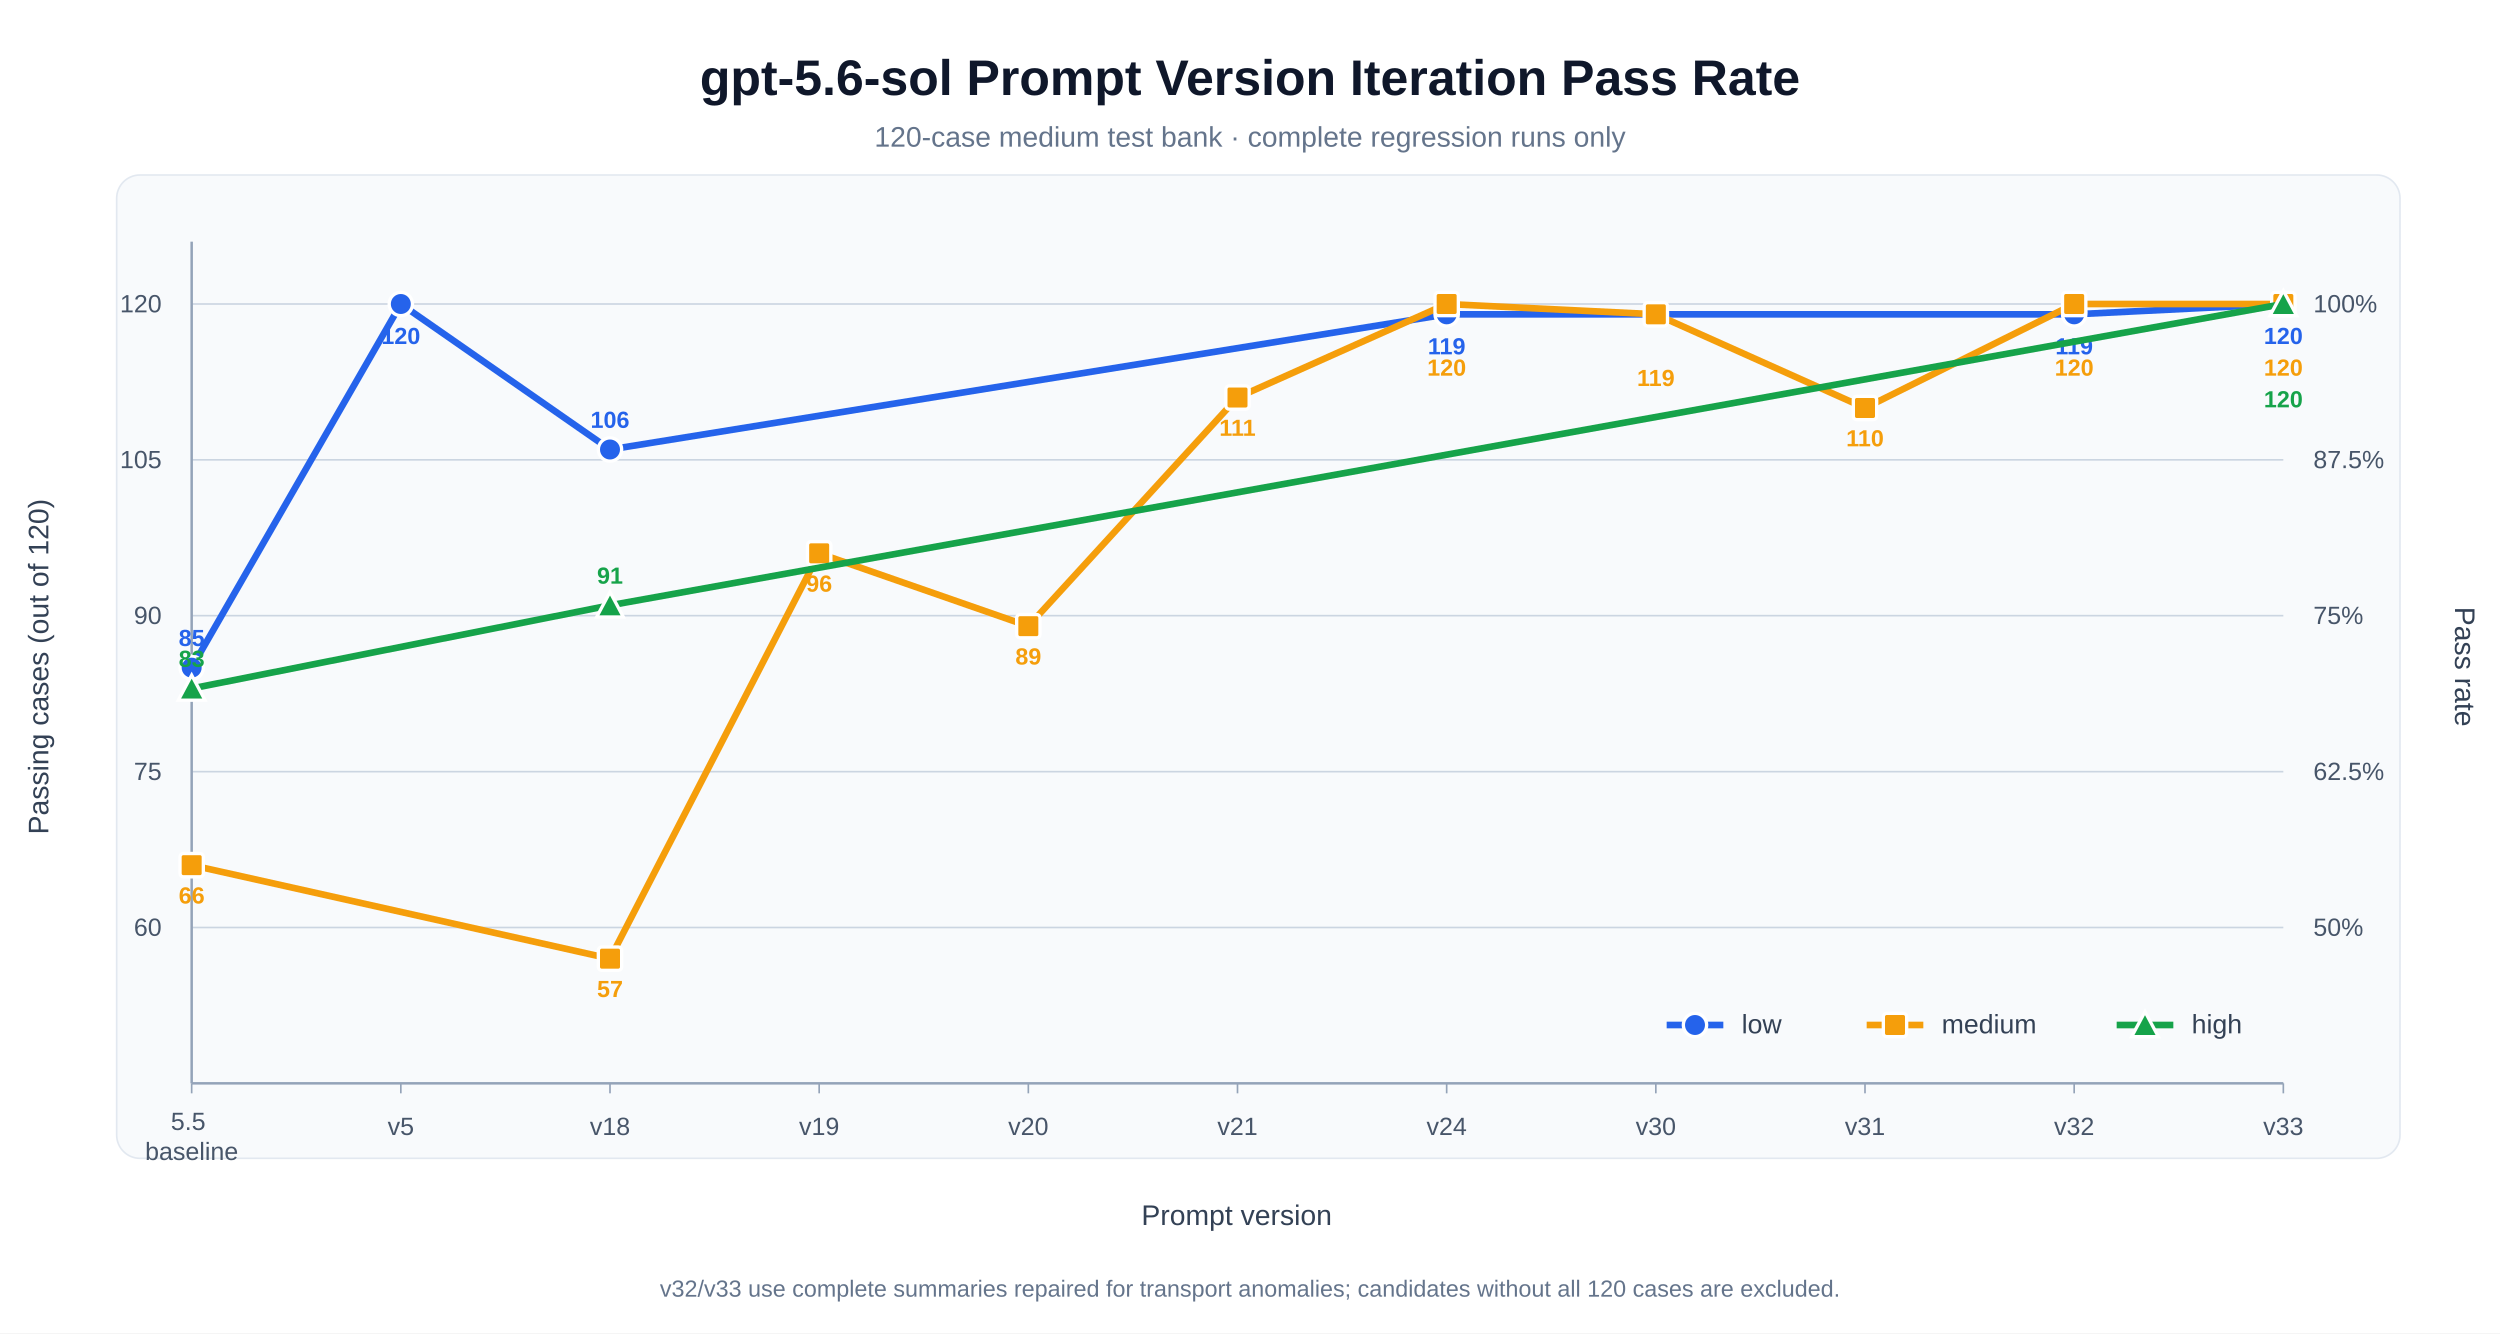
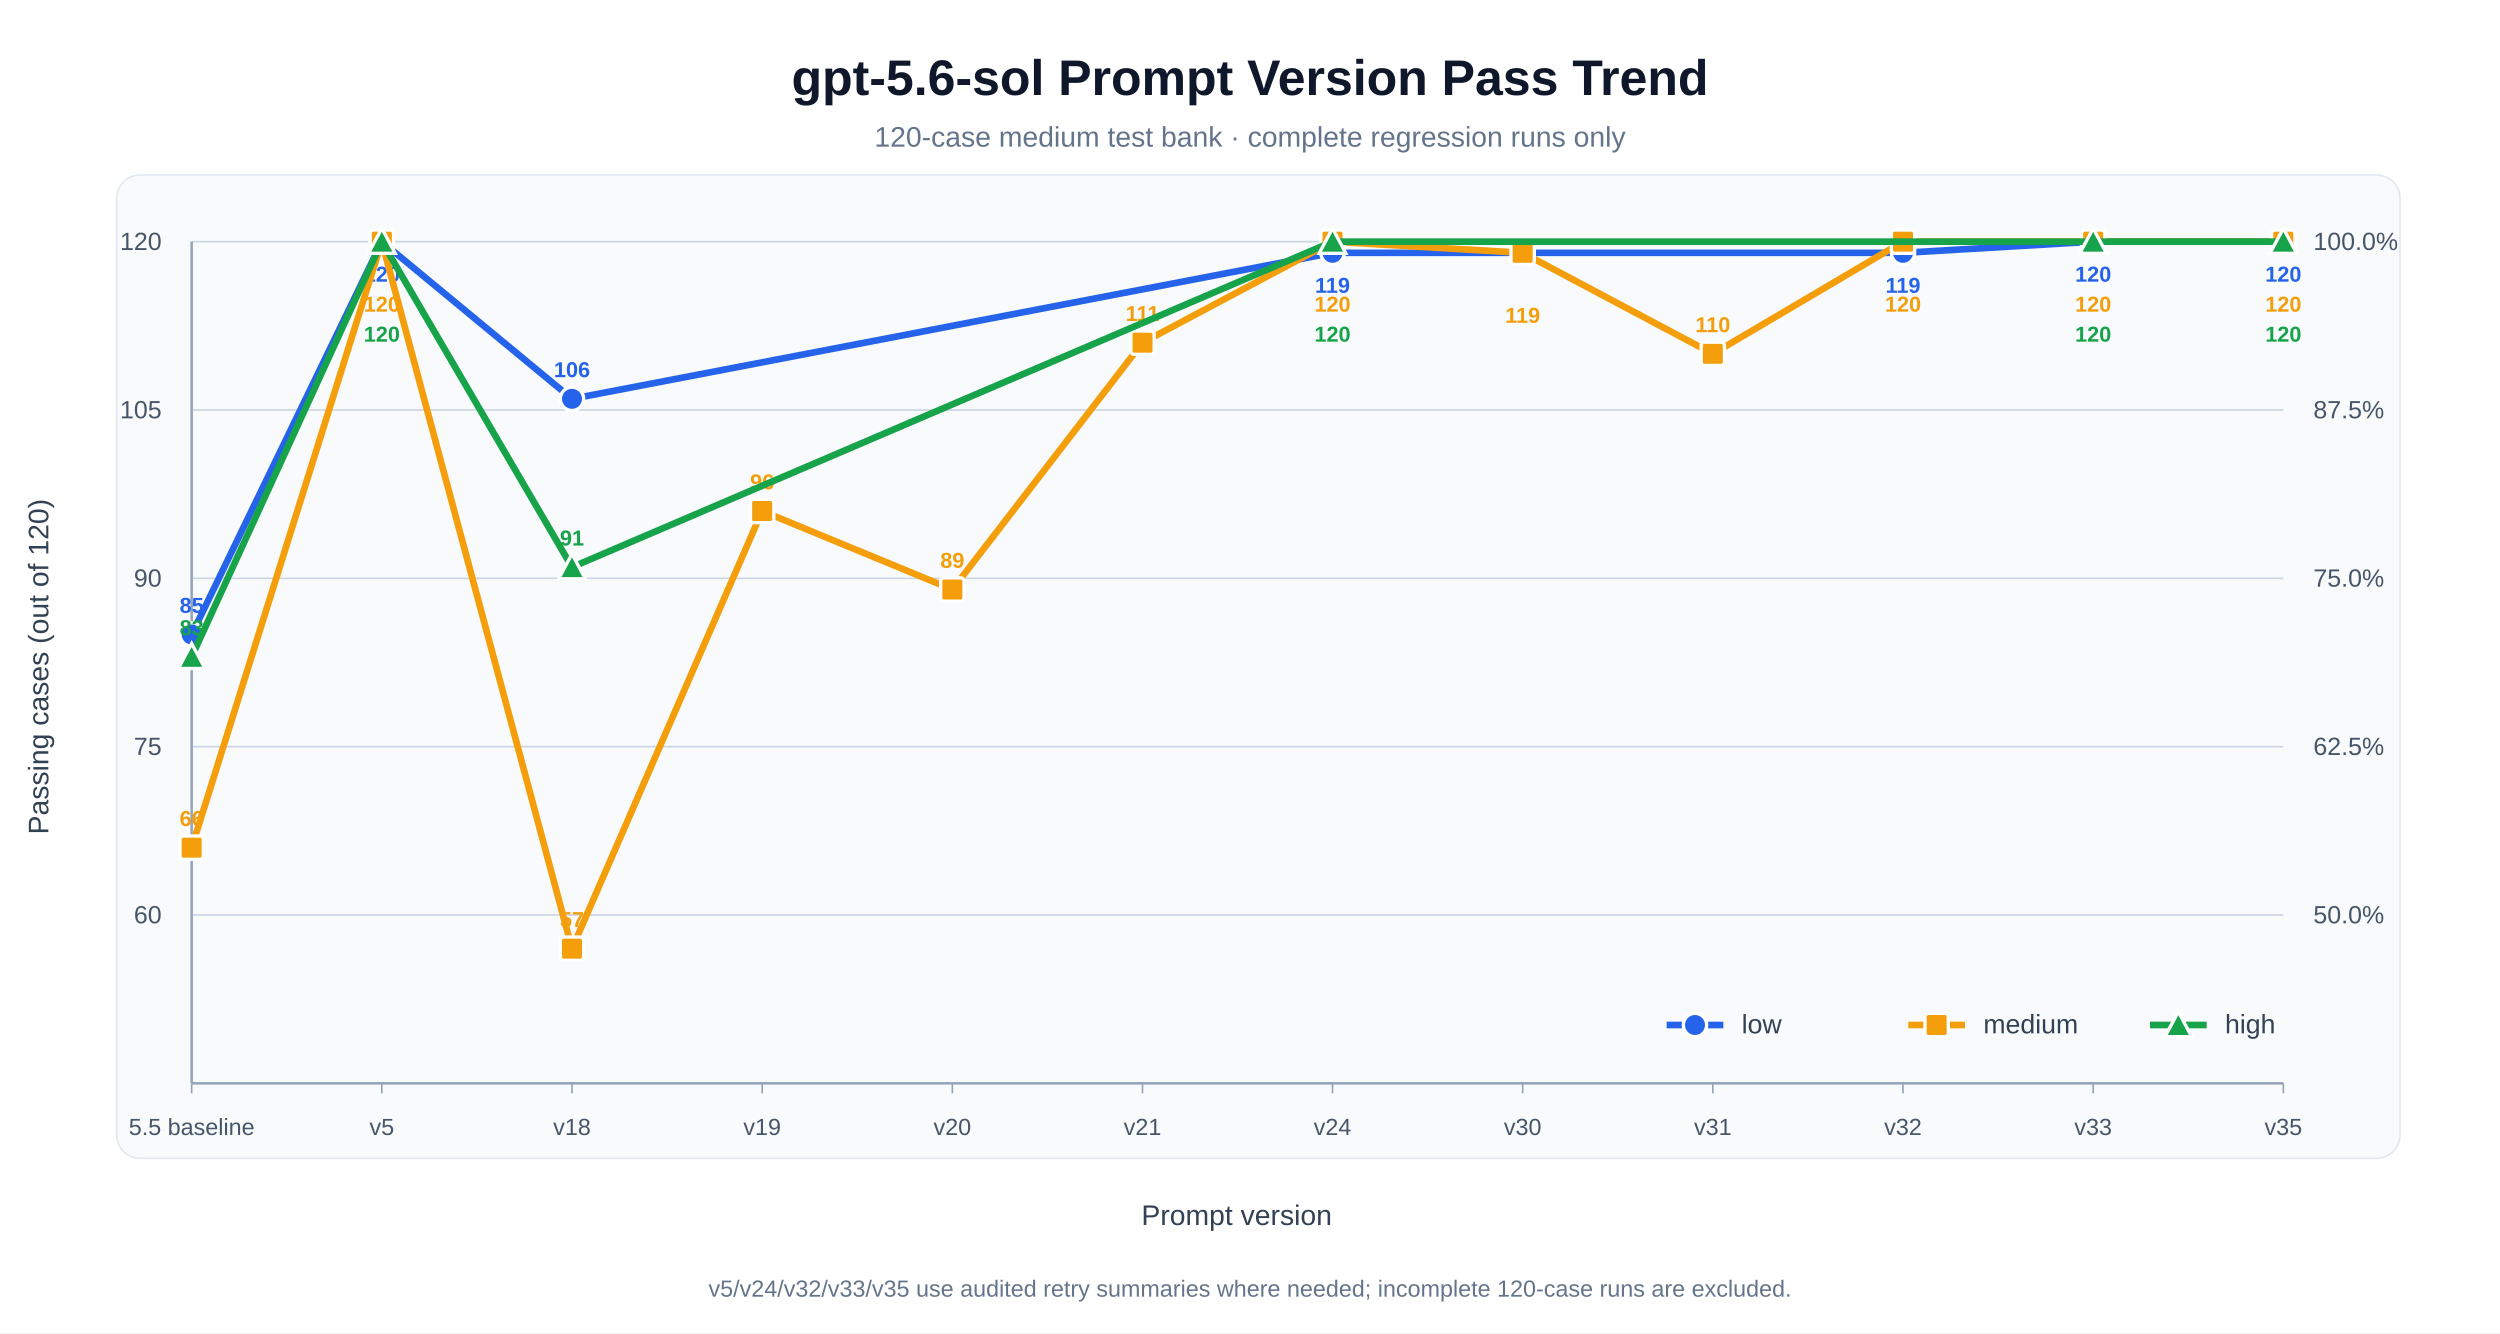
<svg xmlns="http://www.w3.org/2000/svg" width="1500" height="800" viewBox="0 0 1500 800" role="img" aria-labelledby="title desc">
  <rect width="1500" height="800" fill="#FFFFFF" />
  <rect x="70" y="105" width="1370" height="590" rx="14" fill="#F8FAFC" stroke="#E2E8F0" />
  <g font-family="-apple-system,BlinkMacSystemFont,Segoe UI,PingFang SC,Hiragino Sans GB,Arial,sans-serif">
-     <text x="750" y="57" text-anchor="middle" font-size="30" font-weight="700" fill="#0F172A">gpt-5.6-sol Prompt Version Iteration Pass Rate</text>
+     <text x="750" y="57" text-anchor="middle" font-size="30" font-weight="700" fill="#0F172A">gpt-5.6-sol Prompt Version Pass Trend</text>
    <text x="750" y="88" text-anchor="middle" font-size="17" fill="#64748B">120-case medium test bank · complete regression runs only</text>
-     <line x1="115" y1="556.5" x2="1370" y2="556.5" stroke="#CBD5E1" stroke-width="1" />
-     <text x="97" y="561.5" text-anchor="end" font-size="15" fill="#475569">60</text>
-     <text x="1388" y="561.5" text-anchor="start" font-size="15" fill="#475569">50%</text>
-     <line x1="115" y1="463.0" x2="1370" y2="463.0" stroke="#CBD5E1" stroke-width="1" />
-     <text x="97" y="468.0" text-anchor="end" font-size="15" fill="#475569">75</text>
-     <text x="1388" y="468.0" text-anchor="start" font-size="15" fill="#475569">62.5%</text>
-     <line x1="115" y1="369.4" x2="1370" y2="369.4" stroke="#CBD5E1" stroke-width="1" />
-     <text x="97" y="374.4" text-anchor="end" font-size="15" fill="#475569">90</text>
-     <text x="1388" y="374.4" text-anchor="start" font-size="15" fill="#475569">75%</text>
-     <line x1="115" y1="275.9" x2="1370" y2="275.9" stroke="#CBD5E1" stroke-width="1" />
-     <text x="97" y="280.9" text-anchor="end" font-size="15" fill="#475569">105</text>
-     <text x="1388" y="280.9" text-anchor="start" font-size="15" fill="#475569">87.5%</text>
-     <line x1="115" y1="182.4" x2="1370" y2="182.4" stroke="#CBD5E1" stroke-width="1" />
-     <text x="97" y="187.4" text-anchor="end" font-size="15" fill="#475569">120</text>
-     <text x="1388" y="187.4" text-anchor="start" font-size="15" fill="#475569">100%</text>
+     <line x1="115" y1="549.0" x2="1370" y2="549.0" stroke="#CBD5E1" />
+     <text x="97" y="554.0" text-anchor="end" font-size="15" fill="#475569">60</text>
+     <text x="1388" y="554.0" font-size="15" fill="#475569">50.0%</text>
+     <line x1="115" y1="448.0" x2="1370" y2="448.0" stroke="#CBD5E1" />
+     <text x="97" y="453.0" text-anchor="end" font-size="15" fill="#475569">75</text>
+     <text x="1388" y="453.0" font-size="15" fill="#475569">62.5%</text>
+     <line x1="115" y1="347.0" x2="1370" y2="347.0" stroke="#CBD5E1" />
+     <text x="97" y="352.0" text-anchor="end" font-size="15" fill="#475569">90</text>
+     <text x="1388" y="352.0" font-size="15" fill="#475569">75.0%</text>
+     <line x1="115" y1="246.0" x2="1370" y2="246.0" stroke="#CBD5E1" />
+     <text x="97" y="251.0" text-anchor="end" font-size="15" fill="#475569">105</text>
+     <text x="1388" y="251.0" font-size="15" fill="#475569">87.5%</text>
+     <line x1="115" y1="145.0" x2="1370" y2="145.0" stroke="#CBD5E1" />
+     <text x="97" y="150.0" text-anchor="end" font-size="15" fill="#475569">120</text>
+     <text x="1388" y="150.0" font-size="15" fill="#475569">100.0%</text>
    <line x1="115" y1="145" x2="115" y2="650" stroke="#94A3B8" stroke-width="1.5" />
    <line x1="115" y1="650" x2="1370" y2="650" stroke="#94A3B8" stroke-width="1.5" />
    <line x1="115.0" y1="650" x2="115.0" y2="656" stroke="#94A3B8" />
-     <text x="115.0" y="678" text-anchor="middle" font-size="15" fill="#475569">
-       <tspan x="115.0">5.5</tspan>
-       <tspan x="115.0" dy="18">baseline</tspan>
-     </text>
-     <line x1="240.5" y1="650" x2="240.5" y2="656" stroke="#94A3B8" />
-     <text x="240.5" y="681" text-anchor="middle" font-size="15" fill="#475569">v5</text>
-     <line x1="366.0" y1="650" x2="366.0" y2="656" stroke="#94A3B8" />
-     <text x="366.0" y="681" text-anchor="middle" font-size="15" fill="#475569">v18</text>
-     <line x1="491.5" y1="650" x2="491.5" y2="656" stroke="#94A3B8" />
-     <text x="491.5" y="681" text-anchor="middle" font-size="15" fill="#475569">v19</text>
-     <line x1="617.0" y1="650" x2="617.0" y2="656" stroke="#94A3B8" />
-     <text x="617.0" y="681" text-anchor="middle" font-size="15" fill="#475569">v20</text>
-     <line x1="742.5" y1="650" x2="742.5" y2="656" stroke="#94A3B8" />
-     <text x="742.5" y="681" text-anchor="middle" font-size="15" fill="#475569">v21</text>
-     <line x1="868.0" y1="650" x2="868.0" y2="656" stroke="#94A3B8" />
-     <text x="868.0" y="681" text-anchor="middle" font-size="15" fill="#475569">v24</text>
-     <line x1="993.5" y1="650" x2="993.5" y2="656" stroke="#94A3B8" />
-     <text x="993.5" y="681" text-anchor="middle" font-size="15" fill="#475569">v30</text>
-     <line x1="1119.0" y1="650" x2="1119.0" y2="656" stroke="#94A3B8" />
-     <text x="1119.0" y="681" text-anchor="middle" font-size="15" fill="#475569">v31</text>
-     <line x1="1244.5" y1="650" x2="1244.5" y2="656" stroke="#94A3B8" />
-     <text x="1244.5" y="681" text-anchor="middle" font-size="15" fill="#475569">v32</text>
+     <text x="115.0" y="681" text-anchor="middle" font-size="14" fill="#475569">5.5 baseline</text>
+     <line x1="229.1" y1="650" x2="229.1" y2="656" stroke="#94A3B8" />
+     <text x="229.1" y="681" text-anchor="middle" font-size="14" fill="#475569">v5</text>
+     <line x1="343.2" y1="650" x2="343.2" y2="656" stroke="#94A3B8" />
+     <text x="343.2" y="681" text-anchor="middle" font-size="14" fill="#475569">v18</text>
+     <line x1="457.3" y1="650" x2="457.3" y2="656" stroke="#94A3B8" />
+     <text x="457.3" y="681" text-anchor="middle" font-size="14" fill="#475569">v19</text>
+     <line x1="571.4" y1="650" x2="571.4" y2="656" stroke="#94A3B8" />
+     <text x="571.4" y="681" text-anchor="middle" font-size="14" fill="#475569">v20</text>
+     <line x1="685.5" y1="650" x2="685.5" y2="656" stroke="#94A3B8" />
+     <text x="685.5" y="681" text-anchor="middle" font-size="14" fill="#475569">v21</text>
+     <line x1="799.5" y1="650" x2="799.5" y2="656" stroke="#94A3B8" />
+     <text x="799.5" y="681" text-anchor="middle" font-size="14" fill="#475569">v24</text>
+     <line x1="913.6" y1="650" x2="913.6" y2="656" stroke="#94A3B8" />
+     <text x="913.6" y="681" text-anchor="middle" font-size="14" fill="#475569">v30</text>
+     <line x1="1027.7" y1="650" x2="1027.7" y2="656" stroke="#94A3B8" />
+     <text x="1027.7" y="681" text-anchor="middle" font-size="14" fill="#475569">v31</text>
+     <line x1="1141.8" y1="650" x2="1141.8" y2="656" stroke="#94A3B8" />
+     <text x="1141.8" y="681" text-anchor="middle" font-size="14" fill="#475569">v32</text>
+     <line x1="1255.9" y1="650" x2="1255.9" y2="656" stroke="#94A3B8" />
+     <text x="1255.9" y="681" text-anchor="middle" font-size="14" fill="#475569">v33</text>
    <line x1="1370.0" y1="650" x2="1370.0" y2="656" stroke="#94A3B8" />
-     <text x="1370.0" y="681" text-anchor="middle" font-size="15" fill="#475569">v33</text>
+     <text x="1370.0" y="681" text-anchor="middle" font-size="14" fill="#475569">v35</text>
    <text x="742" y="735" text-anchor="middle" font-size="17" fill="#334155">Prompt version</text>
    <text x="29" y="400" transform="rotate(-90 29 400)" text-anchor="middle" font-size="17" fill="#334155">Passing cases (out of 120)</text>
-     <text x="1473" y="400" transform="rotate(90 1473 400)" text-anchor="middle" font-size="17" fill="#334155">Pass rate</text>
-     <polyline points="115.0,400.6 240.5,182.4 366.0,269.7 868.0,188.6 1244.5,188.6 1370.0,182.4" fill="none" stroke="#2563EB" stroke-width="4" stroke-linecap="round" stroke-linejoin="round" />
-     <circle cx="115.0" cy="400.6" r="7" fill="#2563EB" stroke="#fff" stroke-width="2" />
-     <text x="115.0" y="387.6" text-anchor="middle" font-size="14" font-weight="700" fill="#2563EB">85</text>
-     <circle cx="240.5" cy="182.4" r="7" fill="#2563EB" stroke="#fff" stroke-width="2" />
-     <text x="240.5" y="206.4" text-anchor="middle" font-size="14" font-weight="700" fill="#2563EB">120</text>
-     <circle cx="366.0" cy="269.7" r="7" fill="#2563EB" stroke="#fff" stroke-width="2" />
-     <text x="366.0" y="256.7" text-anchor="middle" font-size="14" font-weight="700" fill="#2563EB">106</text>
-     <circle cx="868.0" cy="188.6" r="7" fill="#2563EB" stroke="#fff" stroke-width="2" />
-     <text x="868.0" y="212.6" text-anchor="middle" font-size="14" font-weight="700" fill="#2563EB">119</text>
-     <circle cx="1244.5" cy="188.6" r="7" fill="#2563EB" stroke="#fff" stroke-width="2" />
-     <text x="1244.5" y="212.6" text-anchor="middle" font-size="14" font-weight="700" fill="#2563EB">119</text>
-     <circle cx="1370.0" cy="182.4" r="7" fill="#2563EB" stroke="#fff" stroke-width="2" />
-     <text x="1370.0" y="206.4" text-anchor="middle" font-size="14" font-weight="700" fill="#2563EB">120</text>
-     <polyline points="115.0,519.1 366.0,575.2 491.5,332.0 617.0,375.7 742.5,238.5 868.0,182.4 993.5,188.6 1119.0,244.8 1244.5,182.4 1370.0,182.4" fill="none" stroke="#F59E0B" stroke-width="4" stroke-linecap="round" stroke-linejoin="round" />
-     <rect x="108.0" y="512.1" width="14" height="14" rx="2" fill="#F59E0B" stroke="#fff" stroke-width="2" />
-     <text x="115.0" y="542.1" text-anchor="middle" font-size="14" font-weight="700" fill="#F59E0B">66</text>
-     <rect x="359.0" y="568.2" width="14" height="14" rx="2" fill="#F59E0B" stroke="#fff" stroke-width="2" />
-     <text x="366.0" y="598.2" text-anchor="middle" font-size="14" font-weight="700" fill="#F59E0B">57</text>
-     <rect x="484.5" y="325.0" width="14" height="14" rx="2" fill="#F59E0B" stroke="#fff" stroke-width="2" />
-     <text x="491.5" y="355.0" text-anchor="middle" font-size="14" font-weight="700" fill="#F59E0B">96</text>
-     <rect x="610.0" y="368.7" width="14" height="14" rx="2" fill="#F59E0B" stroke="#fff" stroke-width="2" />
-     <text x="617.0" y="398.7" text-anchor="middle" font-size="14" font-weight="700" fill="#F59E0B">89</text>
-     <rect x="735.5" y="231.5" width="14" height="14" rx="2" fill="#F59E0B" stroke="#fff" stroke-width="2" />
-     <text x="742.5" y="261.5" text-anchor="middle" font-size="14" font-weight="700" fill="#F59E0B">111</text>
-     <rect x="861.0" y="175.4" width="14" height="14" rx="2" fill="#F59E0B" stroke="#fff" stroke-width="2" />
-     <text x="868.0" y="225.4" text-anchor="middle" font-size="14" font-weight="700" fill="#F59E0B">120</text>
-     <rect x="986.5" y="181.6" width="14" height="14" rx="2" fill="#F59E0B" stroke="#fff" stroke-width="2" />
-     <text x="993.5" y="231.6" text-anchor="middle" font-size="14" font-weight="700" fill="#F59E0B">119</text>
-     <rect x="1112.0" y="237.8" width="14" height="14" rx="2" fill="#F59E0B" stroke="#fff" stroke-width="2" />
-     <text x="1119.0" y="267.8" text-anchor="middle" font-size="14" font-weight="700" fill="#F59E0B">110</text>
-     <rect x="1237.5" y="175.4" width="14" height="14" rx="2" fill="#F59E0B" stroke="#fff" stroke-width="2" />
-     <text x="1244.5" y="225.4" text-anchor="middle" font-size="14" font-weight="700" fill="#F59E0B">120</text>
-     <rect x="1363.0" y="175.4" width="14" height="14" rx="2" fill="#F59E0B" stroke="#fff" stroke-width="2" />
-     <text x="1370.0" y="225.4" text-anchor="middle" font-size="14" font-weight="700" fill="#F59E0B">120</text>
-     <polyline points="115.0,413.1 366.0,363.2 1370.0,182.4" fill="none" stroke="#16A34A" stroke-width="4" stroke-linecap="round" stroke-linejoin="round" />
-     <path d="M 115.0 405.1 L 107.0 420.1 L 123.0 420.1 Z" fill="#16A34A" stroke="#fff" stroke-width="2" />
-     <text x="115.0" y="400.1" text-anchor="middle" font-size="14" font-weight="700" fill="#16A34A">83</text>
-     <path d="M 366.0 355.2 L 358.0 370.2 L 374.0 370.2 Z" fill="#16A34A" stroke="#fff" stroke-width="2" />
-     <text x="366.0" y="350.2" text-anchor="middle" font-size="14" font-weight="700" fill="#16A34A">91</text>
-     <path d="M 1370.0 174.4 L 1362.0 189.4 L 1378.0 189.4 Z" fill="#16A34A" stroke="#fff" stroke-width="2" />
-     <text x="1370.0" y="244.4" text-anchor="middle" font-size="14" font-weight="700" fill="#16A34A">120</text>
+     <polyline points="115.0,380.7 229.1,145.0 343.2,239.3 799.5,151.7 1141.8,151.7 1255.9,145.0 1370.0,145.0" fill="none" stroke="#2563EB" stroke-width="4" stroke-linecap="round" stroke-linejoin="round" />
+     <circle cx="115.0" cy="380.7" r="7" fill="#2563EB" stroke="#fff" stroke-width="2" />
+     <text x="115.0" y="367.7" text-anchor="middle" font-size="13" font-weight="700" fill="#2563EB">85</text>
+     <circle cx="229.1" cy="145.0" r="7" fill="#2563EB" stroke="#fff" stroke-width="2" />
+     <text x="229.1" y="169.0" text-anchor="middle" font-size="13" font-weight="700" fill="#2563EB">120</text>
+     <circle cx="343.2" cy="239.3" r="7" fill="#2563EB" stroke="#fff" stroke-width="2" />
+     <text x="343.2" y="226.3" text-anchor="middle" font-size="13" font-weight="700" fill="#2563EB">106</text>
+     <circle cx="799.5" cy="151.7" r="7" fill="#2563EB" stroke="#fff" stroke-width="2" />
+     <text x="799.5" y="175.7" text-anchor="middle" font-size="13" font-weight="700" fill="#2563EB">119</text>
+     <circle cx="1141.8" cy="151.7" r="7" fill="#2563EB" stroke="#fff" stroke-width="2" />
+     <text x="1141.8" y="175.7" text-anchor="middle" font-size="13" font-weight="700" fill="#2563EB">119</text>
+     <circle cx="1255.9" cy="145.0" r="7" fill="#2563EB" stroke="#fff" stroke-width="2" />
+     <text x="1255.9" y="169.0" text-anchor="middle" font-size="13" font-weight="700" fill="#2563EB">120</text>
+     <circle cx="1370.0" cy="145.0" r="7" fill="#2563EB" stroke="#fff" stroke-width="2" />
+     <text x="1370.0" y="169.0" text-anchor="middle" font-size="13" font-weight="700" fill="#2563EB">120</text>
+     <polyline points="115.0,508.6 229.1,145.0 343.2,569.2 457.3,306.6 571.4,353.7 685.5,205.6 799.5,145.0 913.6,151.7 1027.7,212.3 1141.8,145.0 1255.9,145.0 1370.0,145.0" fill="none" stroke="#F59E0B" stroke-width="4" stroke-linecap="round" stroke-linejoin="round" />
+     <rect x="108.0" y="501.6" width="14" height="14" rx="2" fill="#F59E0B" stroke="#fff" stroke-width="2" />
+     <text x="115.0" y="495.6" text-anchor="middle" font-size="13" font-weight="700" fill="#F59E0B">66</text>
+     <rect x="222.1" y="138.0" width="14" height="14" rx="2" fill="#F59E0B" stroke="#fff" stroke-width="2" />
+     <text x="229.1" y="187.0" text-anchor="middle" font-size="13" font-weight="700" fill="#F59E0B">120</text>
+     <rect x="336.2" y="562.2" width="14" height="14" rx="2" fill="#F59E0B" stroke="#fff" stroke-width="2" />
+     <text x="343.2" y="556.2" text-anchor="middle" font-size="13" font-weight="700" fill="#F59E0B">57</text>
+     <rect x="450.3" y="299.6" width="14" height="14" rx="2" fill="#F59E0B" stroke="#fff" stroke-width="2" />
+     <text x="457.3" y="293.6" text-anchor="middle" font-size="13" font-weight="700" fill="#F59E0B">96</text>
+     <rect x="564.4" y="346.7" width="14" height="14" rx="2" fill="#F59E0B" stroke="#fff" stroke-width="2" />
+     <text x="571.4" y="340.7" text-anchor="middle" font-size="13" font-weight="700" fill="#F59E0B">89</text>
+     <rect x="678.5" y="198.6" width="14" height="14" rx="2" fill="#F59E0B" stroke="#fff" stroke-width="2" />
+     <text x="685.5" y="192.6" text-anchor="middle" font-size="13" font-weight="700" fill="#F59E0B">111</text>
+     <rect x="792.5" y="138.0" width="14" height="14" rx="2" fill="#F59E0B" stroke="#fff" stroke-width="2" />
+     <text x="799.5" y="187.0" text-anchor="middle" font-size="13" font-weight="700" fill="#F59E0B">120</text>
+     <rect x="906.6" y="144.7" width="14" height="14" rx="2" fill="#F59E0B" stroke="#fff" stroke-width="2" />
+     <text x="913.6" y="193.7" text-anchor="middle" font-size="13" font-weight="700" fill="#F59E0B">119</text>
+     <rect x="1020.7" y="205.3" width="14" height="14" rx="2" fill="#F59E0B" stroke="#fff" stroke-width="2" />
+     <text x="1027.7" y="199.3" text-anchor="middle" font-size="13" font-weight="700" fill="#F59E0B">110</text>
+     <rect x="1134.8" y="138.0" width="14" height="14" rx="2" fill="#F59E0B" stroke="#fff" stroke-width="2" />
+     <text x="1141.8" y="187.0" text-anchor="middle" font-size="13" font-weight="700" fill="#F59E0B">120</text>
+     <rect x="1248.9" y="138.0" width="14" height="14" rx="2" fill="#F59E0B" stroke="#fff" stroke-width="2" />
+     <text x="1255.9" y="187.0" text-anchor="middle" font-size="13" font-weight="700" fill="#F59E0B">120</text>
+     <rect x="1363.0" y="138.0" width="14" height="14" rx="2" fill="#F59E0B" stroke="#fff" stroke-width="2" />
+     <text x="1370.0" y="187.0" text-anchor="middle" font-size="13" font-weight="700" fill="#F59E0B">120</text>
+     <polyline points="115.0,394.1 229.1,145.0 343.2,340.3 799.5,145.0 1255.9,145.0 1370.0,145.0" fill="none" stroke="#16A34A" stroke-width="4" stroke-linecap="round" stroke-linejoin="round" />
+     <path d="M 115.0 386.1 L 107.0 401.1 L 123.0 401.1 Z" fill="#16A34A" stroke="#fff" stroke-width="2" />
+     <text x="115.0" y="381.1" text-anchor="middle" font-size="13" font-weight="700" fill="#16A34A">83</text>
+     <path d="M 229.1 137.0 L 221.1 152.0 L 237.1 152.0 Z" fill="#16A34A" stroke="#fff" stroke-width="2" />
+     <text x="229.1" y="205.0" text-anchor="middle" font-size="13" font-weight="700" fill="#16A34A">120</text>
+     <path d="M 343.2 332.3 L 335.2 347.3 L 351.2 347.3 Z" fill="#16A34A" stroke="#fff" stroke-width="2" />
+     <text x="343.2" y="327.3" text-anchor="middle" font-size="13" font-weight="700" fill="#16A34A">91</text>
+     <path d="M 799.5 137.0 L 791.5 152.0 L 807.5 152.0 Z" fill="#16A34A" stroke="#fff" stroke-width="2" />
+     <text x="799.5" y="205.0" text-anchor="middle" font-size="13" font-weight="700" fill="#16A34A">120</text>
+     <path d="M 1255.9 137.0 L 1247.9 152.0 L 1263.9 152.0 Z" fill="#16A34A" stroke="#fff" stroke-width="2" />
+     <text x="1255.9" y="205.0" text-anchor="middle" font-size="13" font-weight="700" fill="#16A34A">120</text>
+     <path d="M 1370.0 137.0 L 1362.0 152.0 L 1378.0 152.0 Z" fill="#16A34A" stroke="#fff" stroke-width="2" />
+     <text x="1370.0" y="205.0" text-anchor="middle" font-size="13" font-weight="700" fill="#16A34A">120</text>
    <line x1="1000" y1="615" x2="1034" y2="615" stroke="#2563EB" stroke-width="4" />
-     <circle cx="1017.0" cy="615.0" r="7" fill="#2563EB" stroke="#fff" stroke-width="2" />
+     <circle cx="1017" cy="615" r="7" fill="#2563EB" stroke="#fff" stroke-width="2" />
    <text x="1045" y="620" font-size="16" fill="#334155">low</text>
-     <line x1="1120" y1="615" x2="1154" y2="615" stroke="#F59E0B" stroke-width="4" />
-     <rect x="1130.0" y="608.0" width="14" height="14" rx="2" fill="#F59E0B" stroke="#fff" stroke-width="2" />
-     <text x="1165" y="620" font-size="16" fill="#334155">medium</text>
-     <line x1="1270" y1="615" x2="1304" y2="615" stroke="#16A34A" stroke-width="4" />
-     <path d="M 1287.0 607.0 L 1279.0 622.0 L 1295.0 622.0 Z" fill="#16A34A" stroke="#fff" stroke-width="2" />
-     <text x="1315" y="620" font-size="16" fill="#334155">high</text>
-     <text x="750" y="778" text-anchor="middle" font-size="14" fill="#64748B">v32/v33 use complete summaries repaired for transport anomalies; candidates without all 120 cases are excluded.</text>
+     <line x1="1145" y1="615" x2="1179" y2="615" stroke="#F59E0B" stroke-width="4" />
+     <rect x="1155" y="608" width="14" height="14" rx="2" fill="#F59E0B" stroke="#fff" stroke-width="2" />
+     <text x="1190" y="620" font-size="16" fill="#334155">medium</text>
+     <line x1="1290" y1="615" x2="1324" y2="615" stroke="#16A34A" stroke-width="4" />
+     <path d="M 1307 607 L 1299 622 L 1315 622 Z" fill="#16A34A" stroke="#fff" stroke-width="2" />
+     <text x="1335" y="620" font-size="16" fill="#334155">high</text>
+     <text x="750" y="778" text-anchor="middle" font-size="14" fill="#64748B">v5/v24/v32/v33/v35 use audited retry summaries where needed; incomplete 120-case runs are excluded.</text>
  </g>
</svg>
